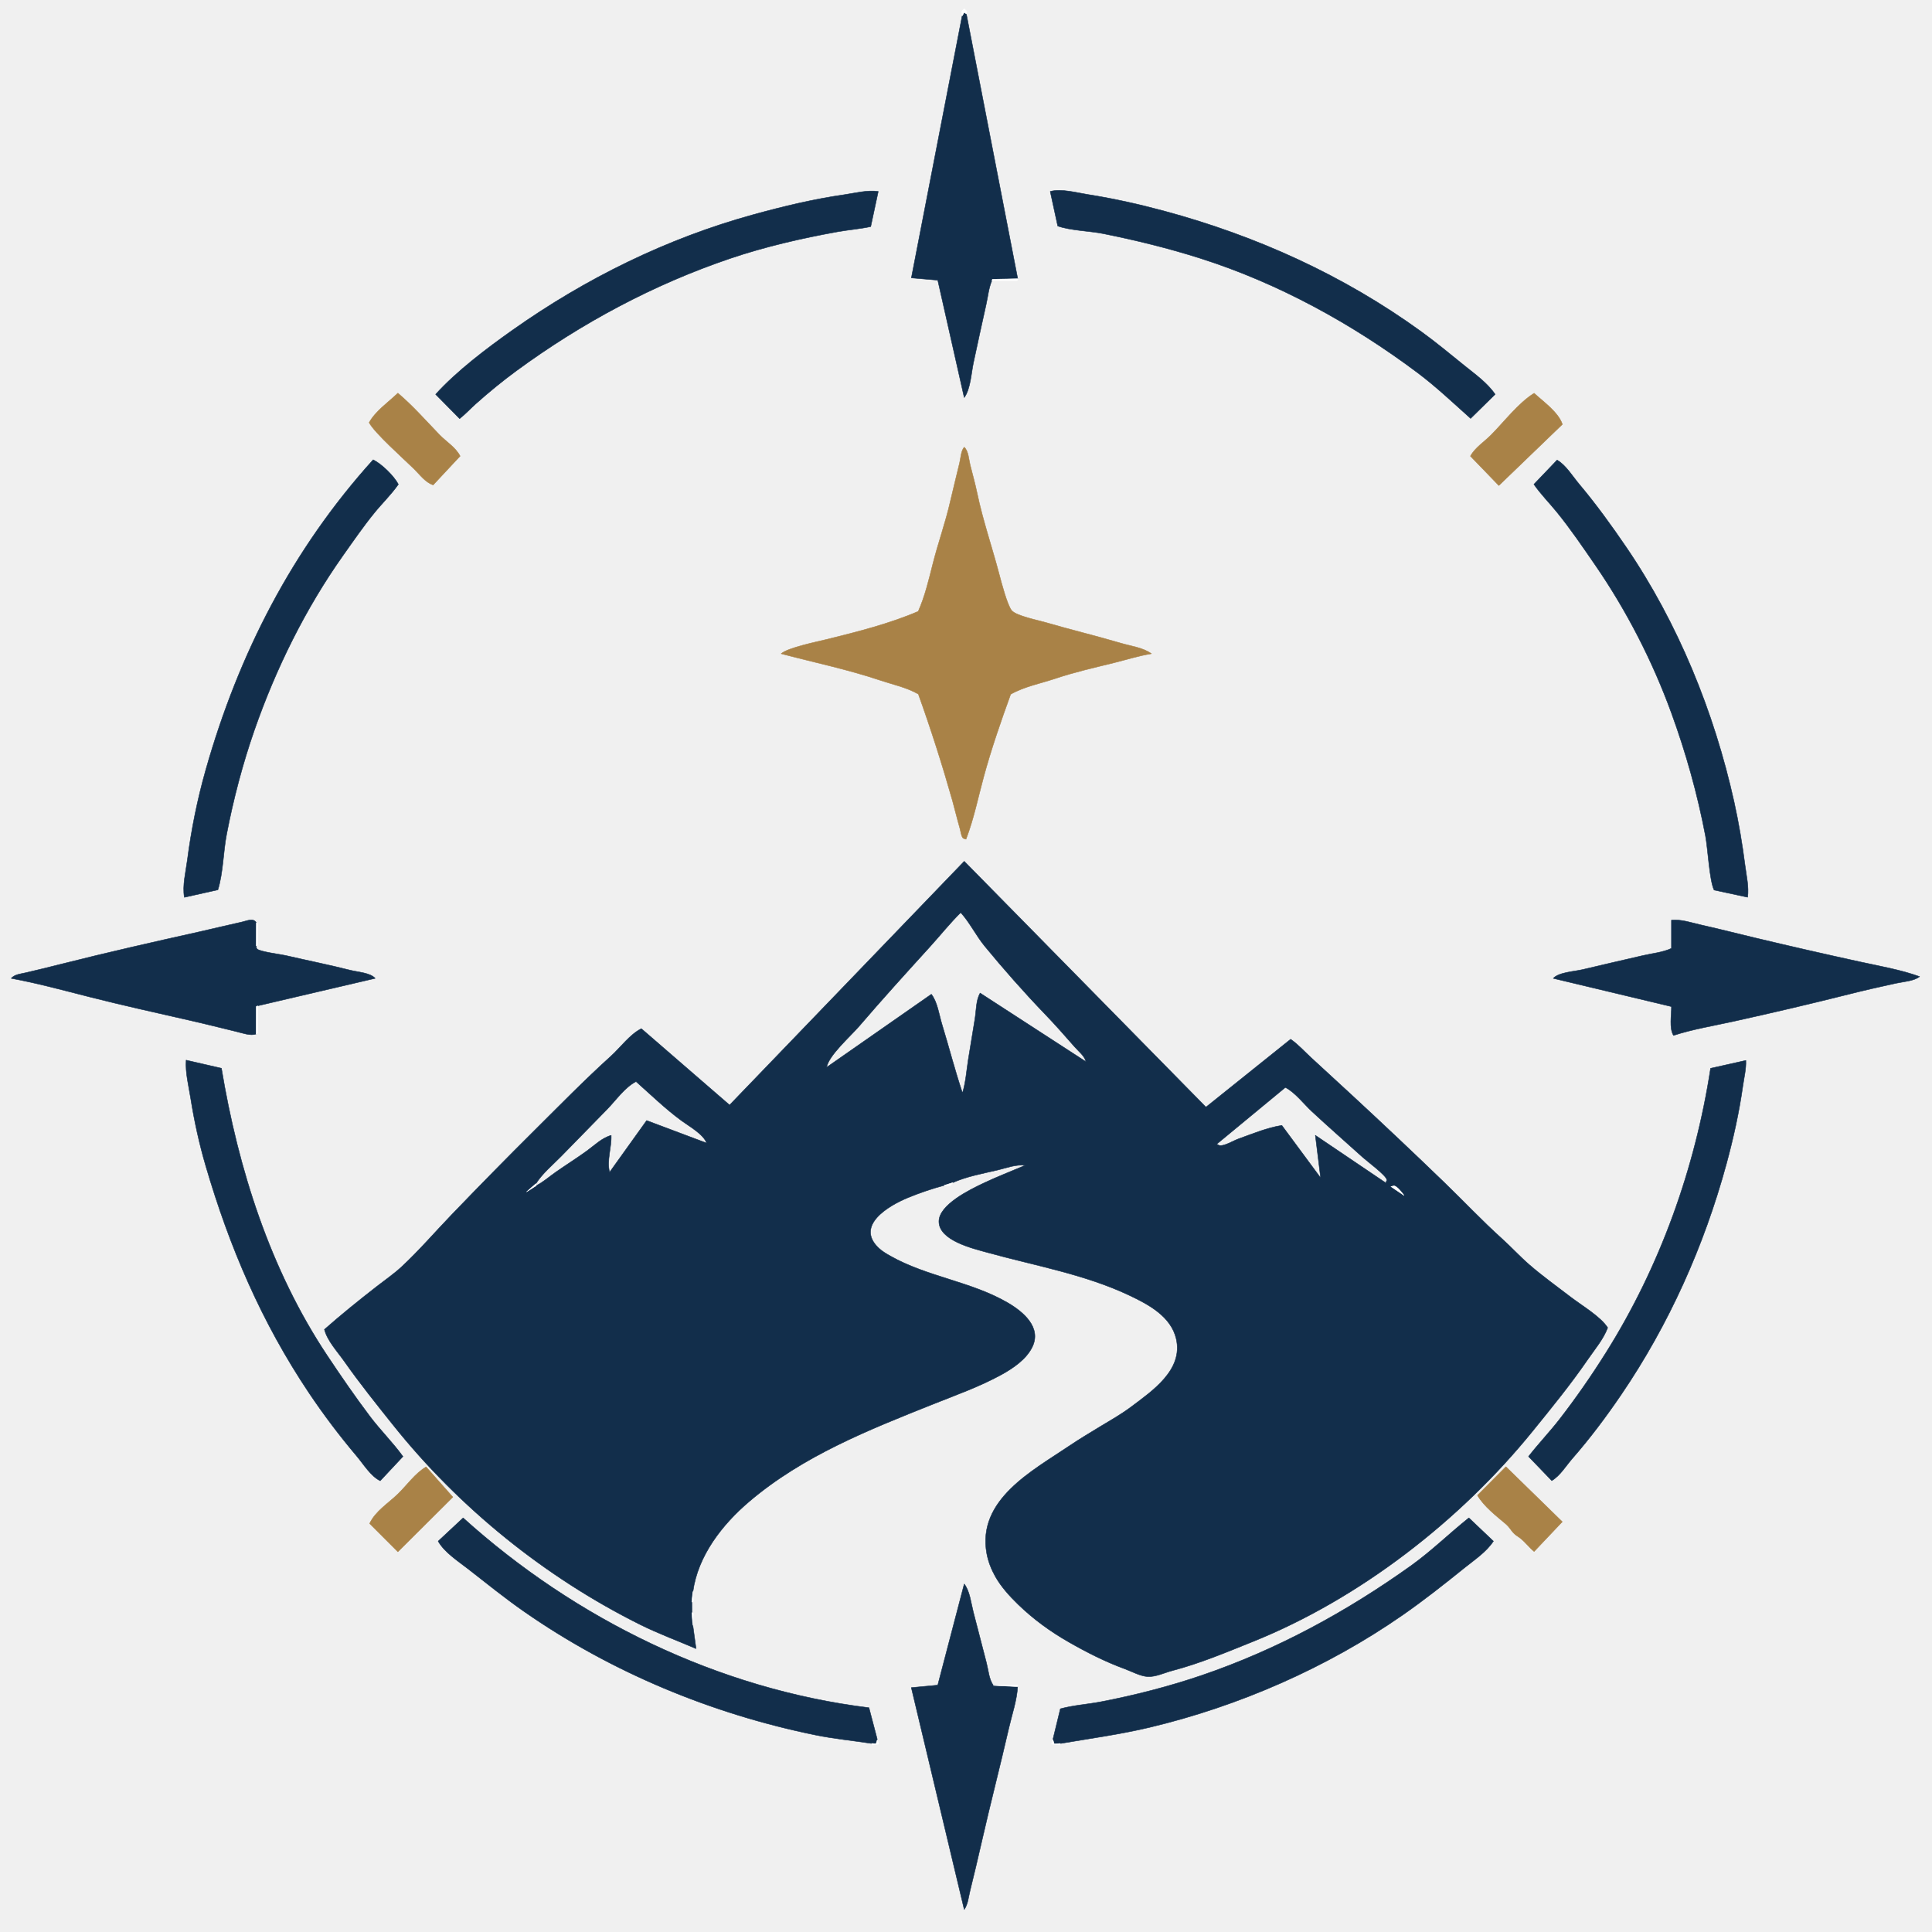
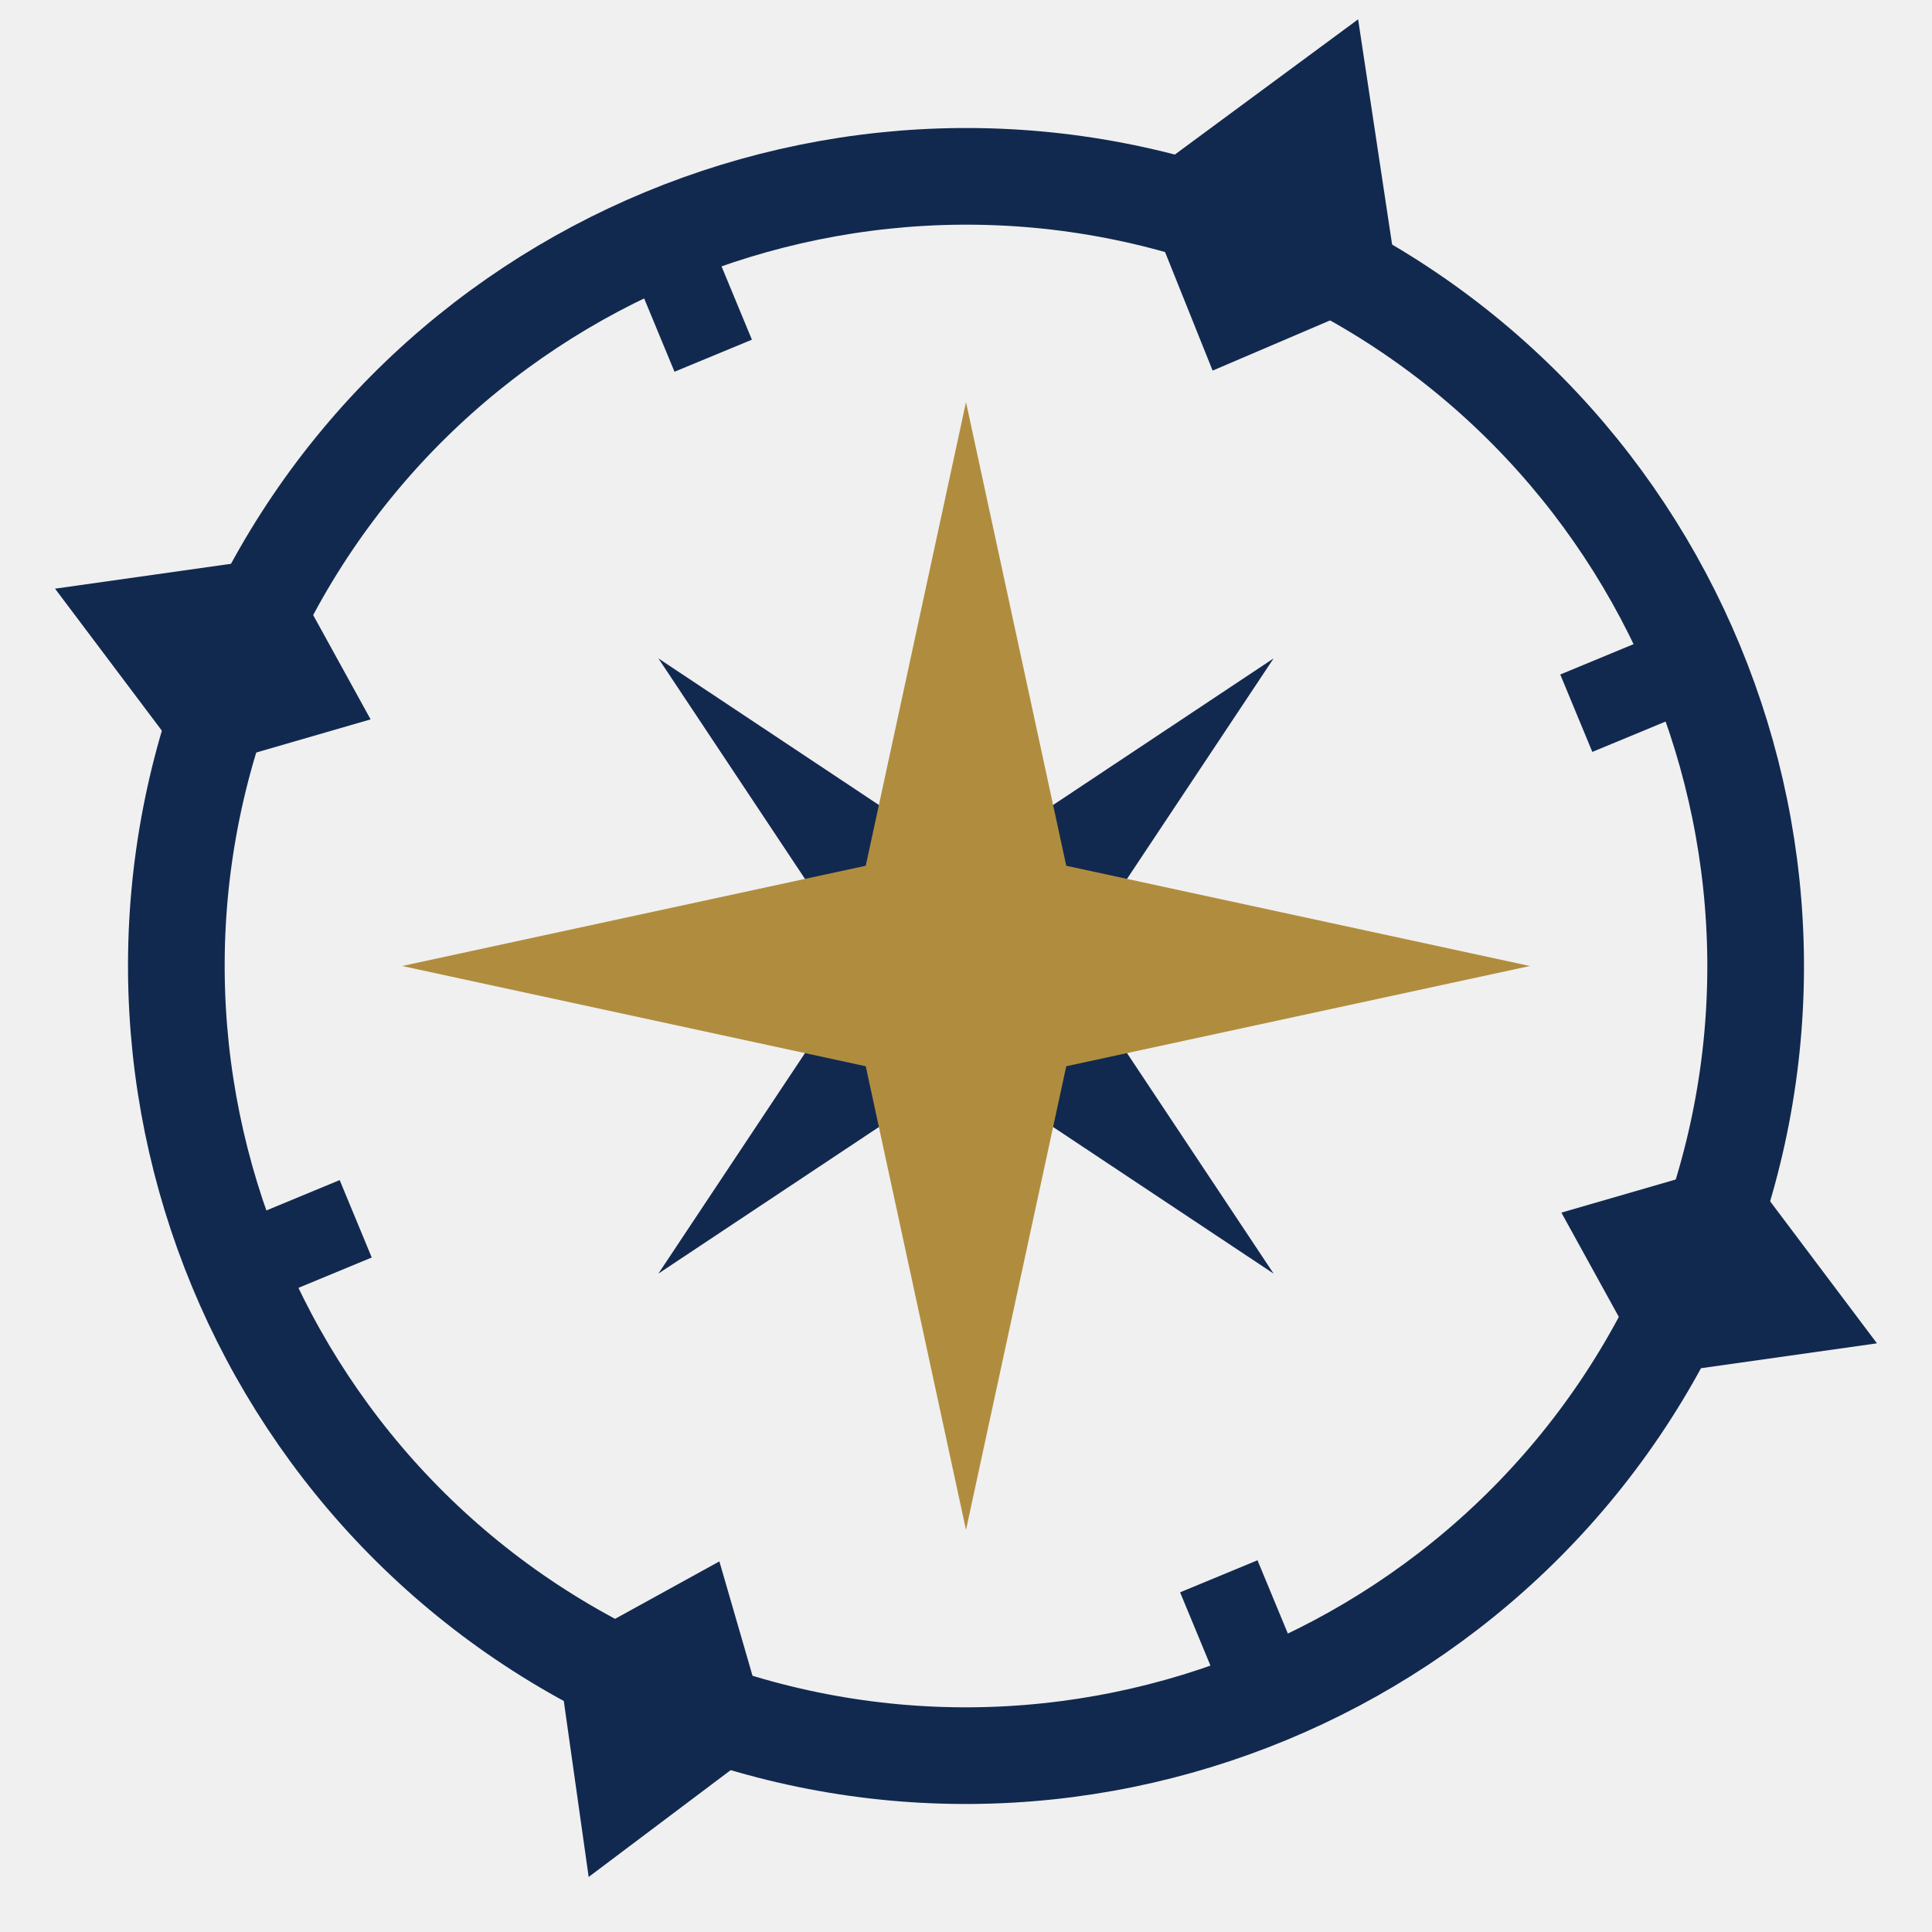
- <svg xmlns="http://www.w3.org/2000/svg" viewBox="0 0 1042 1042" width="1042" height="1042">
-   <path d="M521.18 7.49C530.42 55.11 539.66 102.73 548.9 150.35C544.36 150.45 539.82 150.54 535.27 150.63C535.17 150.86 535.07 151.08 534.97 151.3C533.25 155.21 532.82 159.93 531.88 164.12C529.53 174.58 527.29 185.07 525.03 195.54C523.78 201.28 523.47 209.75 520.05 214.42C515.29 193.32 510.53 172.21 505.77 151.11C501.03 150.7 496.28 150.29 491.54 149.88C500.67 102.78 509.8 55.69 518.92 8.59C519.3 7.95 519.67 7.3 520.05 6.65C520.43 6.93 520.8 7.21 521.18 7.49ZM473.67 103.25C472.32 109.57 470.97 115.9 469.61 122.22C463.71 123.5 457.61 123.94 451.68 125.01C432.32 128.51 412.53 133.05 393.87 139.37C352.43 153.42 313.76 174.13 278.51 199.98C270.98 205.51 263.43 211.69 256.47 217.92C253.57 220.51 250.95 223.41 247.89 225.79C243.58 221.42 239.27 217.05 234.96 212.68C246.31 200.13 262.64 187.79 276.49 178.01C316 150.09 359.79 128.52 406.52 115.69C422.63 111.27 438.82 107.38 455.36 105C461.25 104.15 467.83 102.38 473.67 103.25ZM806.38 212.68C801.97 217.01 797.56 221.34 793.16 225.67C783.76 217.28 774.55 208.51 764.44 200.94C729.23 174.57 689.33 152.64 647.29 139.29C630.17 133.85 612.58 129.54 595.01 126.01C587.62 124.53 577.19 124.33 570.48 121.9C569.13 115.68 567.78 109.47 566.43 103.25C572.31 101.61 580.57 103.93 586.66 104.89C600.55 107.08 614.26 110.14 627.83 113.8C677.72 127.25 724.64 148.5 766.56 178.88C774.65 184.75 782.21 191.06 789.99 197.33C795.68 201.91 802.25 206.59 806.38 212.68ZM201.26 247.97C205.85 250.23 212.46 256.67 214.85 261.21C211.02 266.72 206.11 271.42 201.89 276.62C195.92 283.96 190.45 291.9 184.98 299.63C164.74 328.22 148.78 360.6 137.25 393.64C130.89 411.87 125.87 430.98 122.23 449.9C120.34 459.68 120.42 470.47 117.52 479.91C111.5 481.26 105.47 482.61 99.44 483.96C98.31 477.54 100.21 470.33 101.04 463.9C103.19 447.39 106.45 431.19 110.99 415.19C128.7 352.79 157.6 296.3 201.26 247.97ZM839.79 248.13C844.44 250.71 848.24 257 851.73 261.14C860.78 271.89 869.04 283.33 876.95 294.92C905.01 336.05 924.52 384.05 935.26 432.5C937.77 443.85 939.69 455.21 941.17 466.76C941.88 472.29 943.32 478.36 942.56 483.91C936.53 482.62 930.5 481.33 924.48 480.04C921.93 474.68 921.17 457.94 919.82 450.8C915.56 428.34 909.32 406.09 901.49 384.6C891.32 356.65 877.27 329.28 860.41 304.8C853.75 295.14 847.04 285.23 839.63 276.13C835.55 271.13 830.99 266.53 827.29 261.21C831.46 256.85 835.62 252.49 839.79 248.13ZM513.86 637.85C512.32 638.34 510.78 638.83 509.24 639.33C502.63 641.09 495.87 643.4 489.55 646.01C479.58 650.12 460.88 660.9 473.99 673.19C475.84 674.92 478.02 676.18 480.21 677.42C500.18 688.7 523.77 691.13 543.54 702.64C551.8 707.46 561.92 715.91 556.73 726.52C553.51 733.12 546.37 737.96 540.14 741.39C528.53 747.77 515.88 752.27 503.6 757.17C468.62 771.11 433.02 785.19 404.02 809.89C389.46 822.28 376.41 839.04 373.72 858.41C373.52 860.29 373.33 862.17 373.14 864.05C373.15 865.95 373.16 867.86 373.17 869.76C373.33 872.03 373.5 874.3 373.67 876.56C374.25 880.77 374.83 884.97 375.41 889.17C365.31 884.83 355.05 881.07 345.2 876.16C294.03 850.68 247.71 813.24 212.06 768.6C203 757.25 193.99 746.03 185.63 734.13C181.96 728.91 176.59 723.21 174.97 717.03C184.06 709 193.7 701.24 203.27 693.79C207.69 690.35 212.43 687.1 216.55 683.28C226.06 674.45 234.59 664.49 243.58 655.15C258.35 639.8 273.29 624.57 288.4 609.57C301.92 596.15 315.28 582.46 329.43 569.68C334.61 565.01 339.7 557.87 345.91 554.79C361.77 568.52 377.63 582.25 393.49 595.98C435.67 552.16 477.86 508.35 520.05 464.53C563.5 508.72 606.96 552.92 650.42 597.11C665.64 584.91 680.87 572.7 696.09 560.5C700.13 563.28 703.5 567.09 707.11 570.41C714.37 577.11 721.66 583.77 728.92 590.48C745.72 606.01 762.37 621.73 778.82 637.62C789.29 647.73 799.34 658.42 810.14 668.15C815.13 672.66 819.71 677.68 824.78 682.08C831.86 688.23 839.75 693.88 847.2 699.6C853.03 704.08 863.26 710.08 867.08 716.08C864.8 722.27 860.1 727.75 856.37 733.18C847.12 746.65 836.86 759.21 826.58 771.89C787.58 820.02 733.23 862.29 675.56 885.44C661.33 891.16 647.18 897.13 632.31 901.03C628.22 902.1 623.28 904.49 619.01 904.25C615.02 904.03 610.4 901.47 606.67 900.1C596.21 896.27 586.14 891.17 576.49 885.65C566.54 879.97 557.41 873.34 549.18 865.37C544.55 860.88 539.95 855.85 536.77 850.18C534.64 846.38 532.97 842.14 532.19 837.84C526.92 808.88 556.73 793.32 576.69 779.85C582.04 776.24 587.56 772.94 593.07 769.59C598.78 766.12 604.62 762.87 609.97 758.85C621.47 750.19 638.32 738.88 634.36 722C631.55 710.03 619.54 703.58 609.29 698.72C585.05 687.22 558.21 682.64 532.52 675.51C524.76 673.36 506.64 669.13 506.4 658.96C506.18 649.81 523.15 641.62 530.27 638.22C537.7 634.67 545.36 631.76 552.92 628.53C547.89 627.91 543.15 629.84 538.13 631.03C530.25 632.89 521.22 634.51 513.86 637.85ZM518.15 492.17C512.26 497.98 507.12 504.48 501.56 510.6C488.72 524.74 475.87 538.87 463.44 553.39C458.81 558.8 446.95 569.17 445.82 575.65C464.65 562.51 483.49 549.37 502.32 536.23C505.62 540.5 506.45 547.25 508.04 552.44C511.81 564.76 515 577.28 519.1 589.49C520.89 583.68 521.28 577.43 522.23 571.43C523.4 564.09 524.68 556.73 525.84 549.37C526.56 544.85 526.36 539.6 528.61 535.59C547.64 547.93 566.68 560.28 585.71 572.62C584.89 569.43 581.89 567.22 579.63 564.64C574.3 558.56 568.96 552.49 563.35 546.67C552.57 535.48 541.01 522.37 531.14 510.35C526.45 504.64 523.03 497.53 518.15 492.17ZM138.27 497.69C138.25 501.81 138.22 505.93 138.2 510.06C138.42 510.84 138.01 511.12 138.69 511.83C140.12 513.3 151.41 514.72 154.05 515.33C165.66 518.02 177.36 520.33 188.91 523.27C192.91 524.29 199.77 524.64 202.35 527.66C181.21 532.6 160.07 537.55 138.93 542.49C138.69 542.62 138.45 542.75 138.21 542.89C138.19 547.8 138.17 552.72 138.15 557.64C135.37 558.88 130.42 557.06 127.31 556.32C119.17 554.37 111.09 552.3 102.93 550.45C84.61 546.27 66.27 542.23 48.1 537.62C34.2 534.1 20.17 530.24 6.05 527.66C7.96 525.48 11.11 525.27 13.95 524.62C20.35 523.14 26.72 521.57 33.09 519.96C57.92 513.69 83.03 508 108.01 502.44C115.52 500.77 122.98 498.9 130.5 497.26C133.45 496.61 136.64 494.91 138.27 497.69ZM1035.31 526.71C1032.26 529.13 1026.61 529.44 1022.6 530.31C1014.1 532.14 1005.57 534.09 997.14 536.22C976.48 541.42 955.73 546.27 934.91 550.87C924.21 553.24 912.97 555.07 902.59 558.45C900.17 554.46 901.54 547.52 901.49 542.89C880.24 537.81 858.99 532.74 837.74 527.66C840.66 524.36 849.17 523.98 853.63 522.91C864.42 520.3 875.27 517.9 886.08 515.36C891.13 514.17 896.81 513.69 901.48 511.48C901.48 506.41 901.48 501.33 901.48 496.26C906.87 495.73 912.39 497.72 917.75 498.92C927.42 501.07 936.99 503.55 946.62 505.84C965.49 510.34 984.47 514.68 1003.45 518.82C1013.95 521.11 1025.21 523.05 1035.31 526.71ZM100.39 571.78C106.74 573.24 113.08 574.69 119.43 576.15C128.42 630.36 145.69 684.79 176.41 730.99C183.83 742.14 191.45 753.22 199.54 763.94C205.15 771.38 211.87 777.99 217.33 785.54C213.24 789.91 209.16 794.28 205.07 798.64C200 796.23 196.05 789.67 192.4 785.34C183.21 774.46 174.56 763.04 166.64 751.22C141.1 713.1 123.79 672.65 110.95 628.75C107.45 616.79 104.8 604.69 102.84 592.37C101.79 585.75 99.89 578.44 100.39 571.78ZM941.61 571.93C941.81 576.52 940.63 581.16 939.98 585.71C937.95 600.02 934.87 613.92 931.08 627.85C919.06 671.95 900.15 714.31 874.4 752.14C866.24 764.13 857.56 775.72 848.01 786.65C844.55 790.62 841.45 795.89 836.93 798.58C832.75 794.24 828.57 789.89 824.39 785.54C829.73 778.65 835.79 772.34 841.13 765.46C850.02 753.98 858.43 741.86 866.14 729.58C895.33 683.13 914.25 630.27 922.58 576.19C928.92 574.77 935.27 573.35 941.61 571.93ZM289.01 638.42C287.35 639.88 285.68 641.34 284.02 642.8C285.77 641.68 287.52 640.55 289.28 639.42C292.96 637.57 296.26 634.61 299.65 632.24C305.28 628.3 311.06 624.69 316.63 620.64C320.6 617.75 324.87 613.57 329.63 612.35C329.9 618.95 327.12 625.82 328.78 632.23C335.44 622.94 342.1 613.64 348.76 604.34C359.55 608.4 370.33 612.45 381.12 616.5C379.36 611.69 371.83 607.54 367.59 604.44C358.84 598.03 351.13 590.5 343.05 583.32C337.02 586.39 332.22 593.37 327.49 598.22C319.19 606.73 310.9 615.24 302.56 623.72C298.02 628.34 292.46 632.95 289.01 638.42ZM693.24 586.49C680.88 596.7 668.52 606.9 656.16 617.11C656.82 617.23 657.36 617.81 658.03 617.85C660.76 617.99 665.32 615.17 667.93 614.24C675.37 611.57 683.57 608.16 691.34 606.97C698.31 616.4 705.29 625.84 712.27 635.28C711.32 627.62 710.37 619.97 709.42 612.32C722.1 620.89 734.79 629.46 747.48 638.03C747.61 635.95 748.12 638.19 747.92 636.24C747.7 633.99 737.21 626.19 735.09 624.27C725.93 616 716.61 607.86 707.56 599.46C703.16 595.38 698.5 589.15 693.24 586.49ZM757.22 644.71C756.27 643.43 753.62 639.94 752.01 639.61C751.4 639.49 750.8 639.98 750.19 639.95C752.53 641.54 754.87 643.12 757.22 644.71ZM473.19 938.28C472.95 939 472.71 939.73 472.47 940.46C471.68 940.42 470.88 940.37 470.09 940.32C460.04 938.76 449.89 937.82 439.91 935.78C383.88 924.36 329.68 901.9 282.72 869.19C272.25 861.9 262.51 853.99 252.45 846.16C247.1 842 239.65 837.2 236.32 831.22C240.81 827.03 245.3 822.85 249.79 818.66C310.27 873.28 387.4 911.03 468.66 921.04C470.17 926.79 471.68 932.53 473.19 938.28ZM571.91 940.34C570.8 940.41 569.69 940.49 568.58 940.56C568.33 939.8 568.09 939.04 567.84 938.28C569.19 932.72 570.54 927.17 571.89 921.62C578.98 919.67 586.63 919.21 593.89 917.81C612.07 914.31 630.6 909.56 648.14 903.58C688.73 889.74 726.33 869.26 761.11 844.38C772.06 836.55 781.7 827.02 792.21 818.65C796.62 822.84 801.04 827.03 805.45 831.22C801.65 837.01 795.26 841.25 789.91 845.55C778.92 854.4 768.01 863.04 756.42 871.1C715.71 899.4 668.18 920.19 619.97 931.65C604.07 935.43 588.01 937.59 571.91 940.34ZM535.77 909.03C540.13 909.24 544.49 909.44 548.85 909.65C548.43 917.13 545.76 924.77 544.09 932.06C539.41 952.52 534.11 972.78 529.47 993.26C527.47 1002.06 525.38 1010.86 523.21 1019.62C522.35 1023.09 522.06 1027.03 520.05 1029.87C510.54 989.98 501.02 950.09 491.51 910.2C496.27 909.75 501.02 909.3 505.77 908.85C510.53 890.66 515.29 872.48 520.05 854.3C523.08 858.18 523.69 864.58 524.95 869.43C527.32 878.57 529.7 887.73 532.05 896.88C533.09 900.89 533.37 905.72 535.77 909.03Z" fill="#122e4b" fill-rule="evenodd" stroke="#122e4b" stroke-width="0.25" stroke-linejoin="round" />
-   <path d="M214.59 212.03C222.74 218.92 229.62 226.83 237.03 234.49C240.65 238.24 245.79 241.3 248.15 245.99C243.3 251.18 238.46 256.36 233.62 261.55C229.43 260.19 226.43 255.98 223.34 252.93C217.95 247.63 201.94 233.44 199.09 227.91C202.58 221.64 209.39 217.02 214.59 212.03ZM827.41 212.09C832.4 216.65 840.55 222.4 842.65 228.86C831.23 239.86 819.81 250.86 808.38 261.87C803.27 256.57 798.16 251.28 793.05 245.99C795.54 241.47 800.53 238.28 804.16 234.63C811.26 227.48 818.96 217.32 827.41 212.09ZM520.05 241.17C522.38 243.4 522.45 247.62 523.23 250.73C524.51 255.82 525.92 260.83 527 265.98C530.11 280.82 535.06 295.08 538.9 309.7C539.91 313.58 543.32 326.66 545.69 329.32C548.26 332.21 559.88 334.53 563.86 335.69C577.33 339.63 590.92 342.86 604.28 346.82C609.62 348.41 616.64 349.3 620.99 352.57C614.09 353.67 607.48 355.82 600.72 357.48C590.1 360.1 579.62 362.46 569.26 365.93C561.33 368.58 552.39 370.28 545.09 374.45C539.79 389.07 534.7 403.73 530.59 418.79C527.53 430.04 525.19 441.73 521 452.62C520.66 452.42 519.75 452.34 519.41 452.02C518.42 451.07 518.12 448.17 517.72 446.82C516.25 441.82 515.08 436.71 513.66 431.66C508.2 412.41 502.06 393.17 495.31 374.36C489.02 370.73 481.49 369.18 474.65 366.88C457.28 361.05 439.15 357.27 421.32 352.57C424.8 349.34 440.84 346.1 446.3 344.75C462.5 340.74 479.82 336.37 495.24 329.73C498.84 321.68 501 312.49 503.14 304.02C505.99 292.74 509.95 281.84 512.53 270.46C514.11 263.5 515.92 256.61 517.54 249.68C518.18 246.98 518.3 243.14 520.05 241.17ZM812.19 791.06C822.33 800.96 832.47 810.85 842.6 820.75C837.54 826.1 832.48 831.44 827.41 836.78C824.77 834.64 822.68 831.74 820.02 829.66C818.71 828.63 817.4 828 816.23 826.72C814.85 825.2 813.89 823.42 812.3 822.07C807 817.56 800.37 812.53 796.85 806.48C801.96 801.34 807.08 796.2 812.19 791.06ZM229.81 791.16C234.62 796.58 239.43 802.01 244.24 807.43C234.36 817.27 224.47 827.1 214.59 836.94C209.51 831.86 204.43 826.78 199.36 821.71C202.41 815.12 209.35 810.84 214.47 805.9C219.43 801.13 223.87 794.61 229.81 791.16Z" fill="#a98247" fill-rule="evenodd" stroke="#a98247" stroke-width="0.25" stroke-linejoin="round" />
-   <path d="M521.18 7.49C520.8 7.21 520.43 6.93 520.05 6.65C519.67 7.3 519.3 7.95 518.92 8.59C518.82 7.79 518.72 6.99 518.62 6.19C519.1 5.71 519.57 5.23 520.05 4.76C520.52 5.23 521 5.71 521.48 6.19C521.38 6.62 521.28 7.05 521.18 7.49ZM548.9 150.35C548.8 150.67 548.7 150.99 548.6 151.3C544.05 151.3 539.51 151.3 534.97 151.3C535.07 151.08 535.17 150.86 535.27 150.63C539.82 150.54 544.36 150.45 548.9 150.35ZM138.27 497.69C138.49 497.84 138.71 498 138.93 498.16C138.93 501.97 138.93 505.77 138.93 509.58C138.69 509.74 138.44 509.9 138.2 510.06C138.22 505.93 138.25 501.81 138.27 497.69ZM138.93 542.49C138.93 547.38 138.93 552.27 138.93 557.16C138.67 557.32 138.41 557.48 138.15 557.64C138.17 552.72 138.19 547.8 138.21 542.89C138.45 542.75 138.69 542.62 138.93 542.49ZM513.86 637.85C513.39 638.39 512.91 638.93 512.44 639.47C511.37 639.42 510.3 639.37 509.24 639.33C510.78 638.83 512.32 638.34 513.86 637.85ZM289.01 638.42C289.1 638.75 289.19 639.09 289.28 639.42C287.52 640.55 285.77 641.68 284.02 642.8C285.68 641.34 287.35 639.88 289.01 638.42ZM757.22 644.71C754.87 643.12 752.53 641.54 750.19 639.95C750.8 639.98 751.4 639.49 752.01 639.61C753.62 639.94 756.27 643.43 757.22 644.71ZM373.72 858.41C373.8 860.13 373.89 861.85 373.98 863.58C373.7 863.73 373.42 863.89 373.14 864.05C373.33 862.17 373.52 860.29 373.72 858.41ZM373.17 869.76C373.44 869.92 373.71 870.08 373.98 870.24C373.87 872.35 373.77 874.45 373.67 876.56C373.5 874.3 373.33 872.03 373.17 869.76ZM535.77 909.03C540.04 908.95 544.32 908.86 548.6 908.78C548.68 909.07 548.77 909.36 548.85 909.65C544.49 909.44 540.13 909.24 535.77 909.03ZM473.19 938.28C473.43 939.07 473.66 939.86 473.9 940.65C472.79 940.81 471.68 940.97 470.57 941.13C470.41 940.86 470.25 940.59 470.09 940.32C470.88 940.37 471.68 940.42 472.47 940.46C472.71 939.73 472.95 939 473.19 938.28ZM567.84 938.28C568.09 939.04 568.33 939.8 568.58 940.56C569.69 940.49 570.8 940.41 571.91 940.34C571.75 940.6 571.59 940.87 571.43 941.13C570.01 940.97 568.58 940.81 567.15 940.65C567.38 939.86 567.61 939.07 567.84 938.28Z" fill="#ffffff" fill-rule="evenodd" stroke="#ffffff" stroke-width="0.25" stroke-linejoin="round" />
+ <svg xmlns="http://www.w3.org/2000/svg" viewBox="2.021 2.021 59.958 59.958">
+   <g transform="rotate(22.5 32 32)">
+     <circle cx="32" cy="32" r="24.5" fill="none" stroke="#12294f" stroke-width="3" />
+     <line x1="48.476" y1="15.524" x2="46.496" y2="17.504" stroke="#12294f" stroke-width="2.6" />
+     <line x1="48.476" y1="48.476" x2="46.496" y2="46.496" stroke="#12294f" stroke-width="2.6" />
+     <line x1="15.524" y1="48.476" x2="17.504" y2="46.496" stroke="#12294f" stroke-width="2.6" />
+     <line x1="15.524" y1="15.524" x2="17.504" y2="17.504" stroke="#12294f" stroke-width="2.6" />
+     <polygon points="62.6,32.0 56.5,35.6 52.0,32.0 56.5,28.4" fill="#12294f" />
+     <polygon points="32.0,62.6 28.4,56.5 32.0,52.0 35.6,56.5" fill="#12294f" />
+     <polygon points="1.4,32.0 7.5,28.4 12.0,32.0 7.5,35.6" fill="#12294f" />
+     <polygon points="32.0,0.2 36.4,7.5 32.0,12.0 27.6,7.5" fill="#12294f" />
+   </g>
+   <polygon points="41.546,22.454 35.2,32.0 41.546,41.546 32.0,35.2 22.454,41.546 28.8,32.0 22.454,22.454 32.0,28.8" fill="#12294f" />
+   <polygon points="32.0,14.5 35.111,28.889 49.5,32.0 35.111,35.111 32.0,49.5 28.889,35.111 14.5,32.0 28.889,28.889" fill="#b08d3e" />
</svg>
